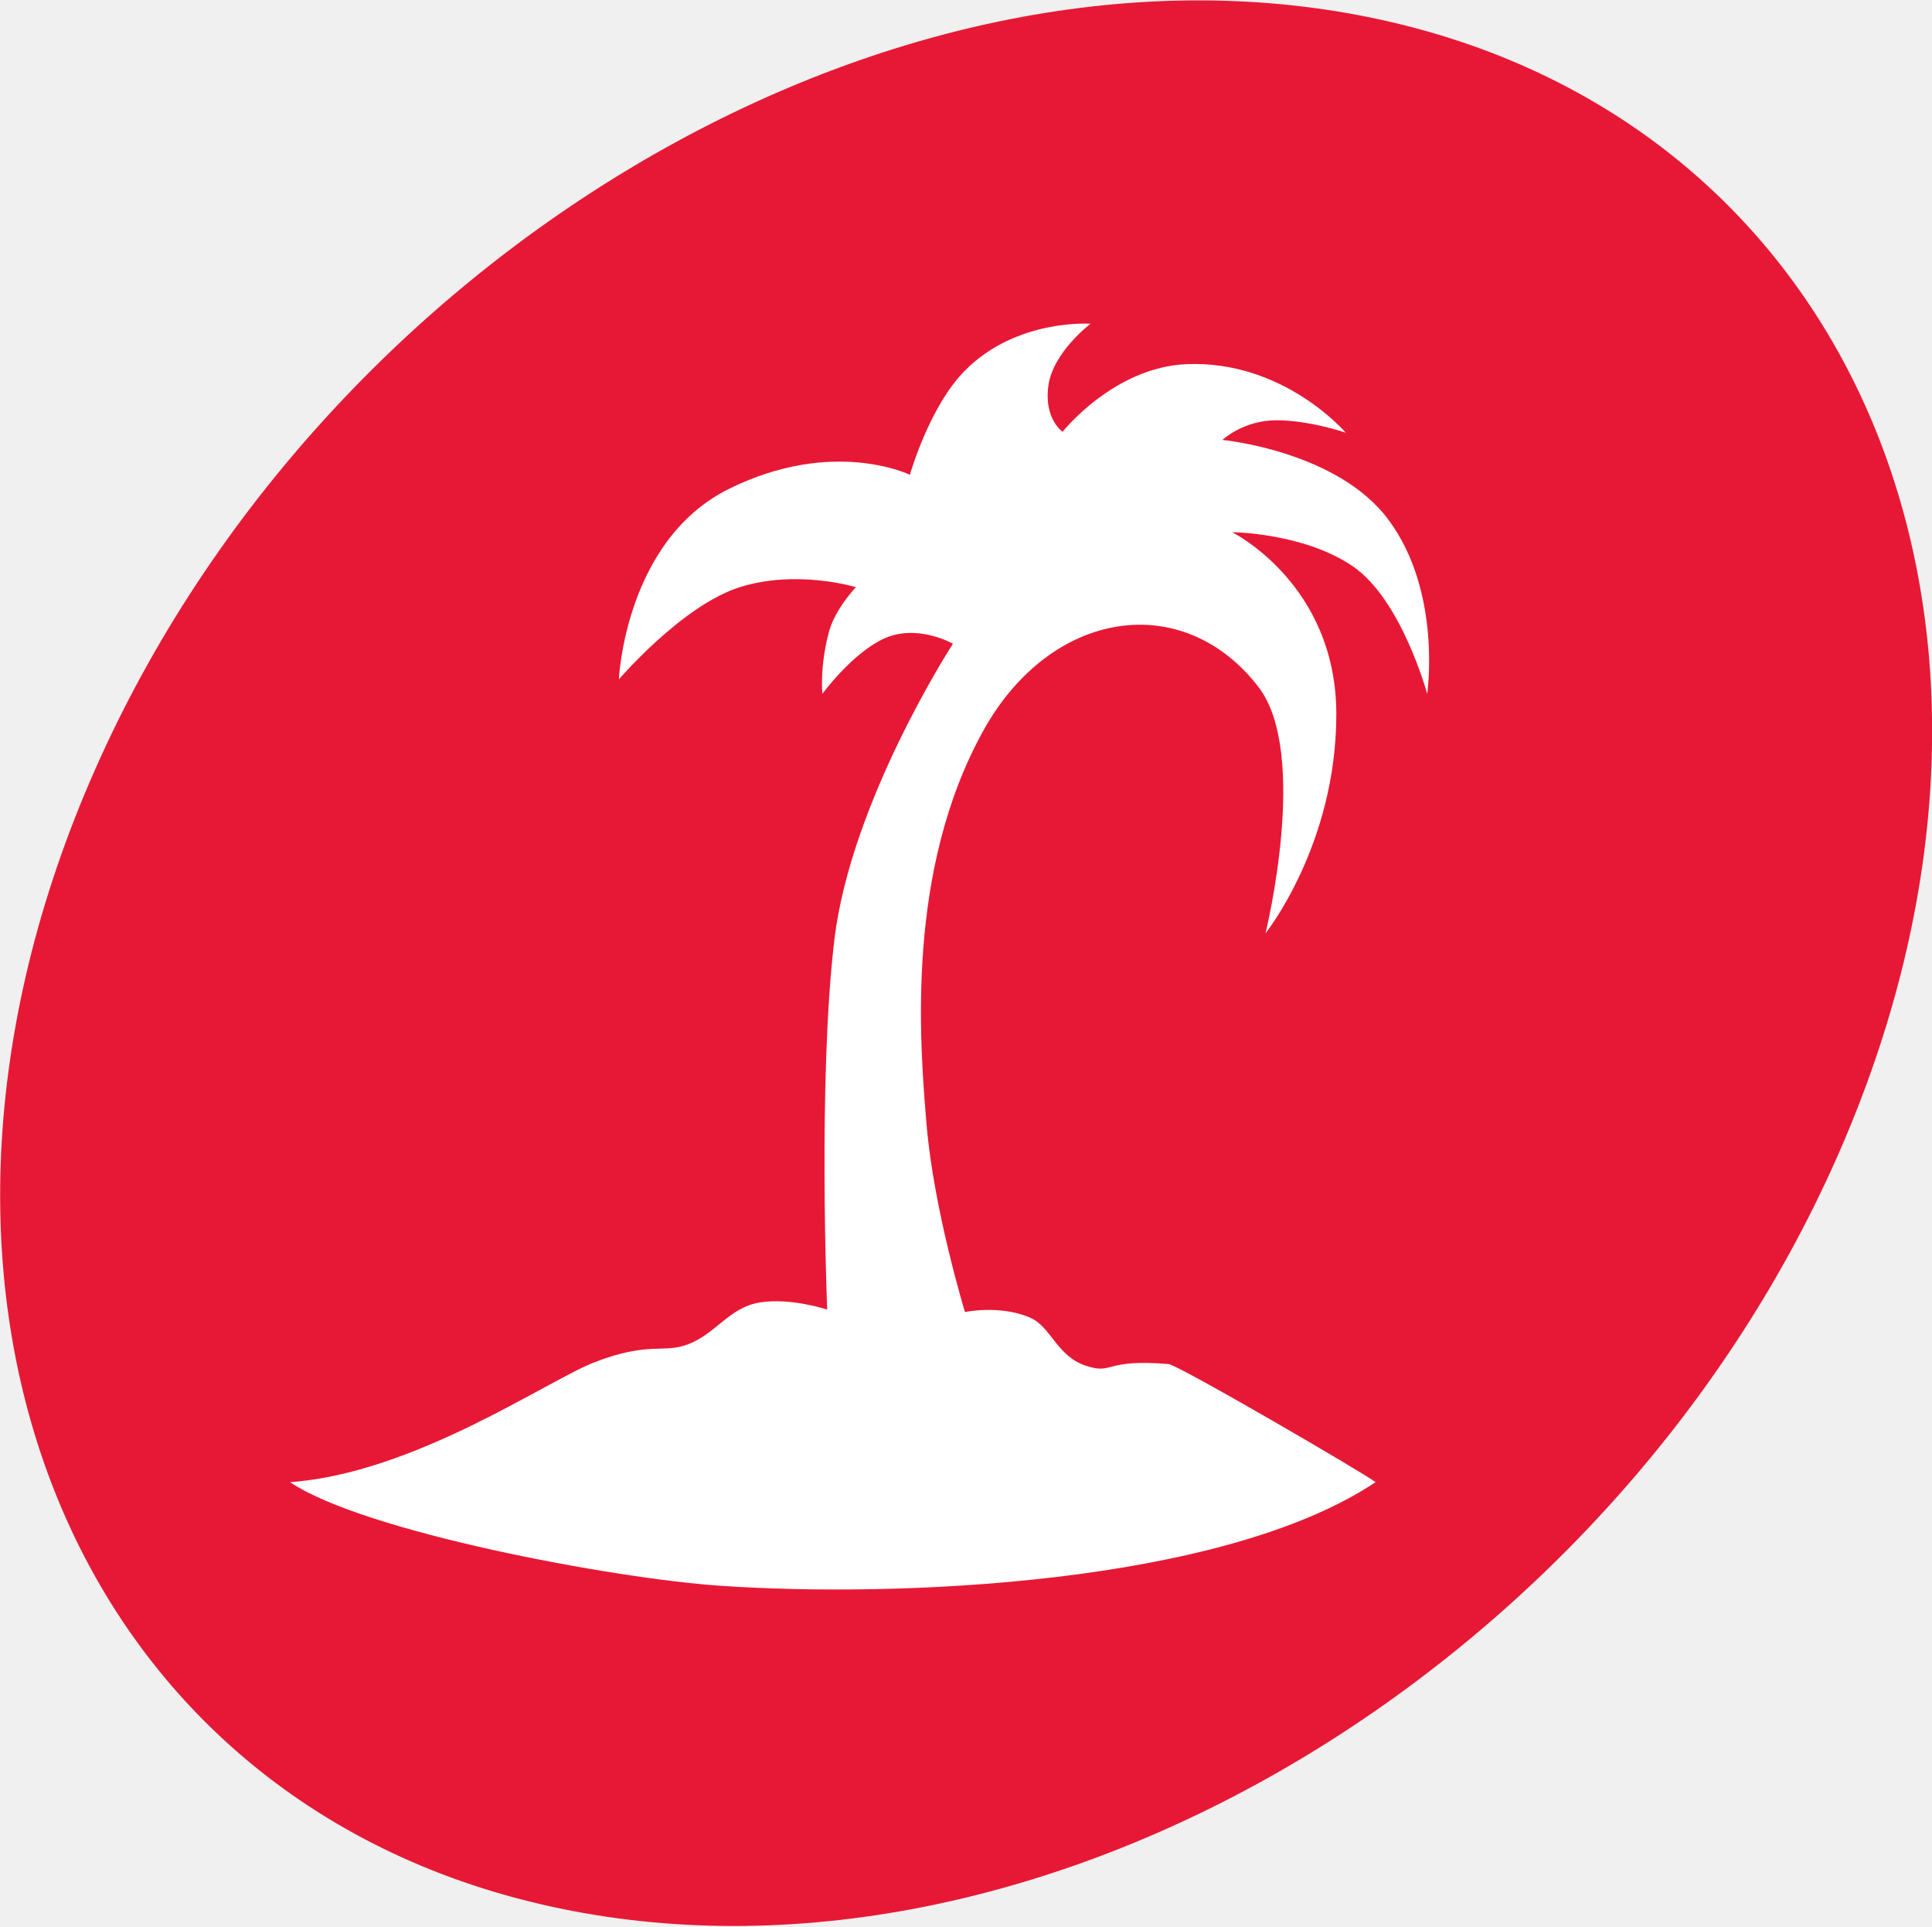
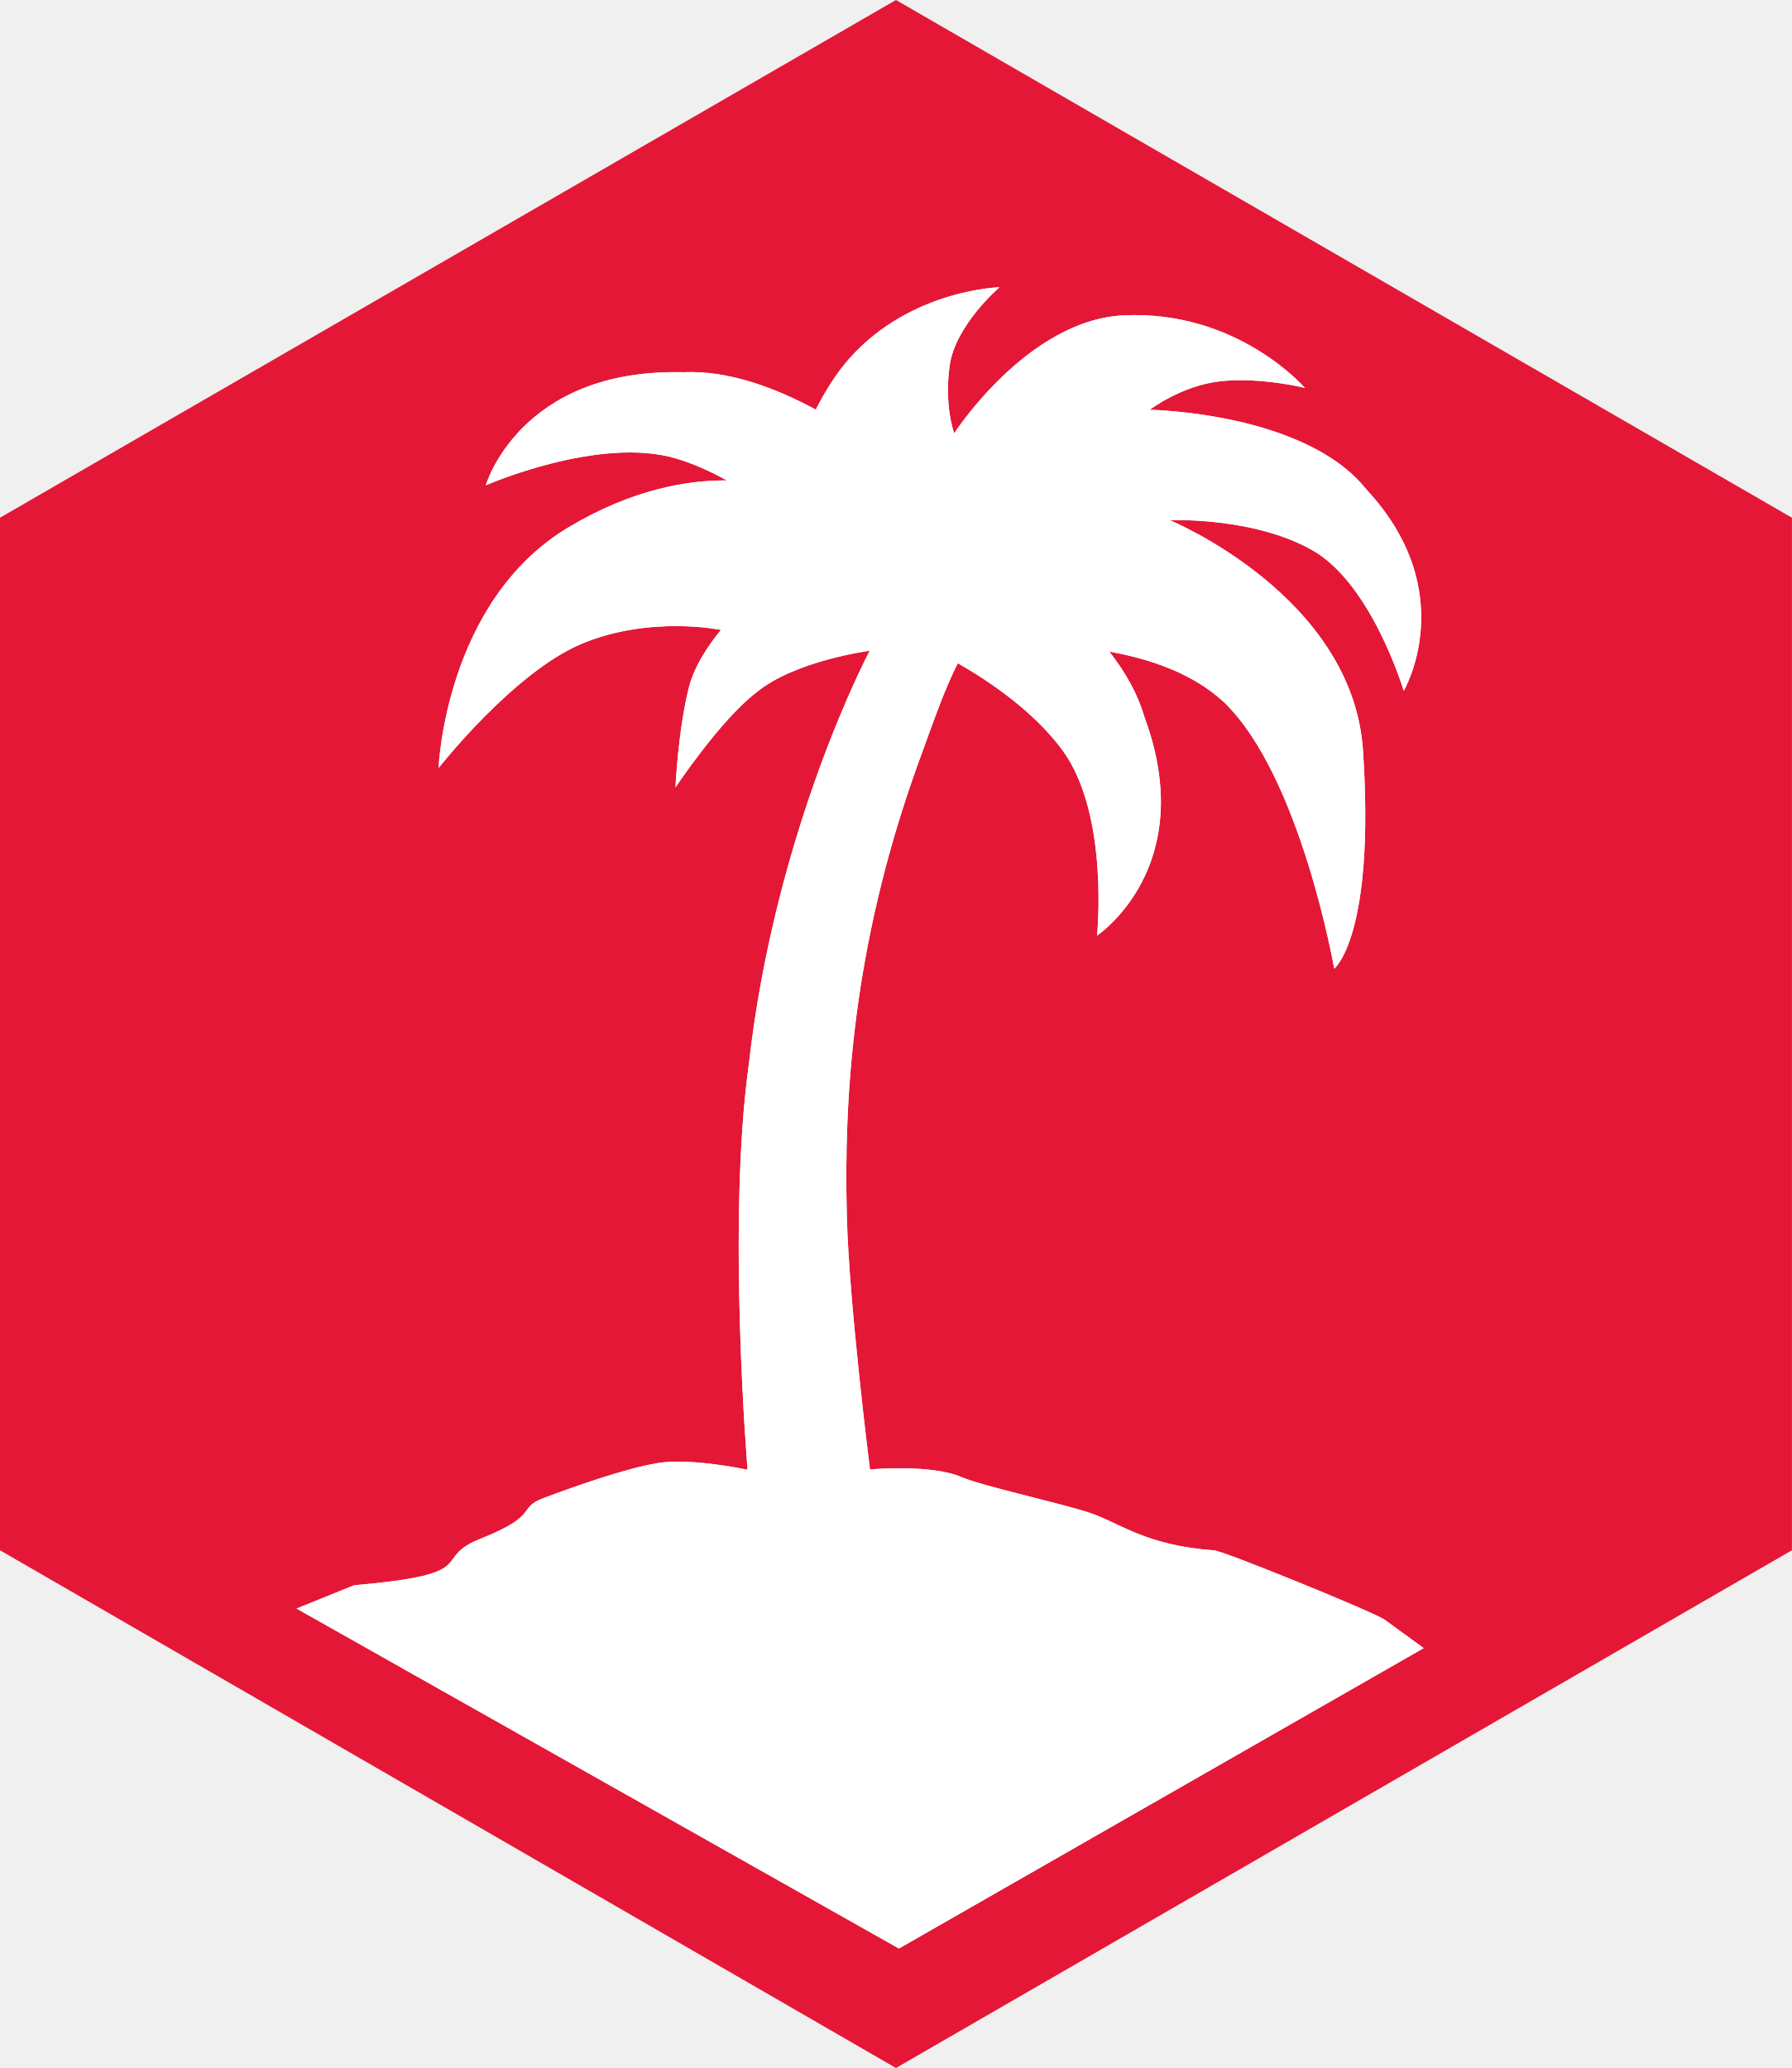
- <svg xmlns="http://www.w3.org/2000/svg" width="100%" height="100%" viewBox="0 0 2230 2223" version="1.1" xml:space="preserve" style="fill-rule:evenodd;clip-rule:evenodd;stroke-linejoin:round;stroke-miterlimit:1.414;">
-   <g>
-     <path d="M651.478,2191.67c552.256,114.41 1207.81,-276.388 1463.89,-872.915c256.076,-596.527 15.972,-1172.93 -536.458,-1287.32c-552.43,-114.41 -1207.85,276.44 -1463.96,872.915c-256.111,596.527 -15.937,1172.91 536.527,1287.32l0.001,0Z" style="fill:#e71835;fill-rule:nonzero;" />
-     <path d="M651.478,2191.67l-4.687,10.764c279.687,57.986 585.415,-12.153 853.123,-171.701c267.535,-159.722 497.569,-408.853 626.735,-709.721c129.167,-300.868 133.333,-596.874 35.243,-832.186c-98.09,-235.364 -298.61,-410.329 -578.297,-468.246c-279.861,-57.934 -585.59,12.153 -853.124,171.788c-267.725,159.635 -497.655,408.836 -626.839,709.721c-129.167,300.868 -133.281,596.874 -35.191,832.117c98.038,235.416 298.593,410.416 578.35,468.228l4.687,-10.764l4.514,-10.764c-272.604,-56.597 -468.333,-226.909 -564.444,-457.464c-96.076,-230.555 -92.239,-521.006 34.705,-816.665c126.944,-295.677 352.777,-540.191 614.982,-696.51c262.152,-156.336 560.242,-224.461 832.985,-168.003c272.742,56.476 468.402,226.892 564.582,457.43c96.007,230.52 92.187,520.971 -34.722,816.63c-126.91,295.66 -352.777,540.277 -614.93,696.527c-262.326,156.25 -560.415,224.479 -833.158,168.055l-4.514,10.764Z" style="fill:#e71835;fill-rule:nonzero;" />
-     <path d="M334.708,1710.42c143.177,-10.243 295.989,-116.666 350.624,-138.021c63.542,-24.826 79.514,-10.243 108.16,-20.833c32.986,-12.153 48.09,-43.055 84.027,-48.611c35.938,-5.555 77.257,8.333 77.257,8.333c0,0 -10.937,-266.666 8.334,-427.082c19.27,-160.59 136.805,-341.319 136.805,-341.319c0,0 -41.32,-23.785 -80.035,-5.729c-36.632,17.014 -70.659,63.541 -70.659,63.541c0,0 -3.299,-31.076 7.639,-71.701c7.291,-26.736 31.076,-51.389 31.076,-51.389c0,0 -67.882,-20.833 -134.028,0c-66.319,20.834 -139.583,106.424 -139.583,106.424c0,0 6.945,-160.313 127.083,-219.878c120.313,-59.549 208.854,-16.233 208.854,-16.233c0,0 22.049,-78.455 63.542,-120.278c59.548,-60.225 144.965,-54.045 144.965,-54.045c0,0 -43.056,32.448 -48.611,71.077c-5.556,38.645 16.319,53.628 16.319,53.628c0,0 59.201,-74.792 143.576,-78.09c112.153,-4.41 183.333,79.184 183.333,79.184c0,0 -41.319,-14.393 -80.034,-14.393c-38.542,0 -62.327,22.674 -62.327,22.674c0,0 133.16,12.639 192.014,92.673c61.632,83.507 44.271,200.347 44.271,200.347c0,0 -29.34,-108.68 -86.111,-147.395c-56.945,-38.577 -139.062,-39.15 -139.062,-39.15c0,0 120.312,59.462 120.312,210.156c0,150.695 -81.771,252.778 -81.771,252.778c0,0 51.215,-207.465 -8.16,-284.375c-86.979,-112.847 -239.582,-90.104 -317.534,50.521c-89.062,160.59 -73.784,356.944 -65.451,455.034c8.333,98.264 44.271,215.798 44.271,215.798c0,0 40.451,-8.507 75,6.424c24.132,10.243 30.902,44.271 64.062,55.382c33.16,11.111 19.965,-8.16 96.007,-1.736c11.284,1.041 226.388,126.388 238.888,136.284c-177.951,118.576 -554.339,133.68 -757.811,119.444c-122.396,-8.507 -409.27,-61.805 -495.242,-119.444Z" style="fill:#fff;fill-rule:nonzero;" />
+ <svg xmlns="http://www.w3.org/2000/svg" version="1.1" x="0" y="0" width="566.93" height="654.37" viewBox="0, 0, 566.93, 654.37">
+   <g id="Ebene_1" transform="translate(-430.07, -186.63)">
+     <path d="M997,677.18 L997,350.45 L713.53,186.63 L430.07,350.45 L430.07,677.18 L713.53,841 L996.99,677.18 L996.99,677.18 z M697.98,571.34 C698.71,599.63 705.31,651.6 705.31,651.6 C705.31,651.6 724.66,649.82 734.3,654.03 C741.04,656.92 765.58,662.25 774.9,665.35 C784.23,668.45 792.37,675.65 814.18,677.2 C817.42,677.46 864.69,696.74 868.12,699.13 L880.49,708.14 L714.47,803.19 L523.89,695.62 C534.58,691.28 542.1,688.24 542.1,688.24 C583.67,684.65 565.85,679.98 582.1,673.52 C601,666.01 593.53,663.87 602.03,660.66 C611.83,656.98 627.61,651.37 638.11,649.59 C648.61,647.82 666.58,651.7 666.58,651.7 C666.58,651.7 660.08,573.45 666.91,523.96 C675.32,448.69 705.23,392.55 705.23,392.55 C705.23,392.55 681.51,395.63 669.3,405.8 C657.98,414.43 643.77,435.79 643.77,435.79 C643.77,435.79 644.59,417.5 648.1,403.82 C650.44,394.81 658.18,385.96 658.18,385.96 C658.18,385.96 635.93,381.3 614.32,390.25 C592.65,399.21 568.83,429.65 568.83,429.65 C568.83,429.65 570.82,376.81 610.03,353.42 C630.27,341.36 647.78,338.55 660.02,338.65 C655.01,335.86 649.62,333.41 644.05,331.73 C619.61,324.44 583.76,340.2 583.76,340.2 C583.76,340.2 594.43,303.13 646.29,304.41 C660.39,303.75 675.25,309.26 688.16,316.24 C691.11,310.45 694.71,304.62 698.94,299.9 C718.32,278.23 746.28,277.52 746.28,277.52 C746.28,277.52 732.25,289.55 730.5,302.4 C728.75,315.26 731.96,323.74 731.96,323.74 C731.96,323.74 755.08,287.92 785.46,286.42 C821.57,284.64 842.91,309.37 842.91,309.37 C842.91,309.37 829.36,305.97 816.69,307.21 C804.08,308.44 793.82,316.3 793.82,316.3 C793.82,316.3 842.92,317.08 862.32,341.46 C892.55,373.92 874.18,405.24 874.18,405.24 C874.18,405.24 864.24,371.82 845.6,360.93 C826.9,350.09 800.17,351.23 800.17,351.23 C800.17,351.23 858.08,375.09 861.3,424.17 C865.16,482.96 852.19,493.15 852.19,493.15 C852.19,493.15 841.62,432.53 817.54,409.04 C807.88,399.93 794.34,395.18 781.05,392.82 C786.01,399.19 790,406.1 792.1,413.39 C809.77,461.04 777.15,482.67 777.15,482.67 C777.15,482.67 781.09,444.46 766.28,424.12 C757.08,411.57 742.74,401.99 733.11,396.49 C729.16,404.06 725.52,414.56 720.01,429.69 C699.6,486.99 697.05,534.8 697.99,571.34 L697.99,571.34 z" fill="#E51736" />
+     <path d="M697.98,571.34 C698.71,599.63 705.31,651.6 705.31,651.6 C705.31,651.6 724.66,649.82 734.3,654.03 C741.04,656.92 765.58,662.25 774.9,665.35 C784.23,668.45 792.37,675.65 814.18,677.2 C817.42,677.46 864.69,696.74 868.12,699.13 L880.49,708.14 L714.47,803.19 L523.89,695.62 C534.58,691.28 542.1,688.24 542.1,688.24 C583.67,684.65 565.85,679.98 582.1,673.52 C601,666.01 593.53,663.87 602.03,660.66 C611.83,656.98 627.61,651.37 638.11,649.59 C648.61,647.82 666.58,651.7 666.58,651.7 C666.58,651.7 660.08,573.45 666.91,523.96 C675.32,448.69 705.23,392.55 705.23,392.55 C705.23,392.55 681.51,395.63 669.3,405.8 C657.98,414.43 643.77,435.79 643.77,435.79 C643.77,435.79 644.59,417.5 648.1,403.82 C650.44,394.81 658.18,385.96 658.18,385.96 C658.18,385.96 635.93,381.3 614.32,390.25 C592.65,399.21 568.83,429.65 568.83,429.65 C568.83,429.65 570.82,376.81 610.03,353.42 C630.27,341.36 647.78,338.55 660.02,338.65 C655.01,335.86 649.62,333.41 644.05,331.73 C619.61,324.44 583.76,340.2 583.76,340.2 C583.76,340.2 594.43,303.13 646.29,304.41 C660.39,303.75 675.25,309.26 688.16,316.24 C691.11,310.45 694.71,304.62 698.94,299.9 C718.32,278.23 746.28,277.52 746.28,277.52 C746.28,277.52 732.25,289.55 730.5,302.4 C728.75,315.26 731.96,323.74 731.96,323.74 C731.96,323.74 755.08,287.92 785.46,286.42 C821.57,284.64 842.91,309.37 842.91,309.37 C842.91,309.37 829.36,305.97 816.69,307.21 C804.08,308.44 793.82,316.3 793.82,316.3 C793.82,316.3 842.92,317.08 862.32,341.46 C892.55,373.92 874.18,405.24 874.18,405.24 C874.18,405.24 864.24,371.82 845.6,360.93 C826.9,350.09 800.17,351.23 800.17,351.23 C800.17,351.23 858.08,375.09 861.3,424.17 C865.16,482.96 852.19,493.15 852.19,493.15 C852.19,493.15 841.62,432.53 817.54,409.04 C807.88,399.93 794.34,395.18 781.05,392.82 C786.01,399.19 790,406.1 792.1,413.39 C809.77,461.04 777.15,482.67 777.15,482.67 C777.15,482.67 781.09,444.46 766.28,424.12 C757.08,411.57 742.74,401.99 733.11,396.49 C729.16,404.06 725.52,414.56 720.01,429.69 C699.6,486.99 697.05,534.8 697.99,571.34 L697.99,571.34 z" fill="#FFFFFF" />
  </g>
</svg>
